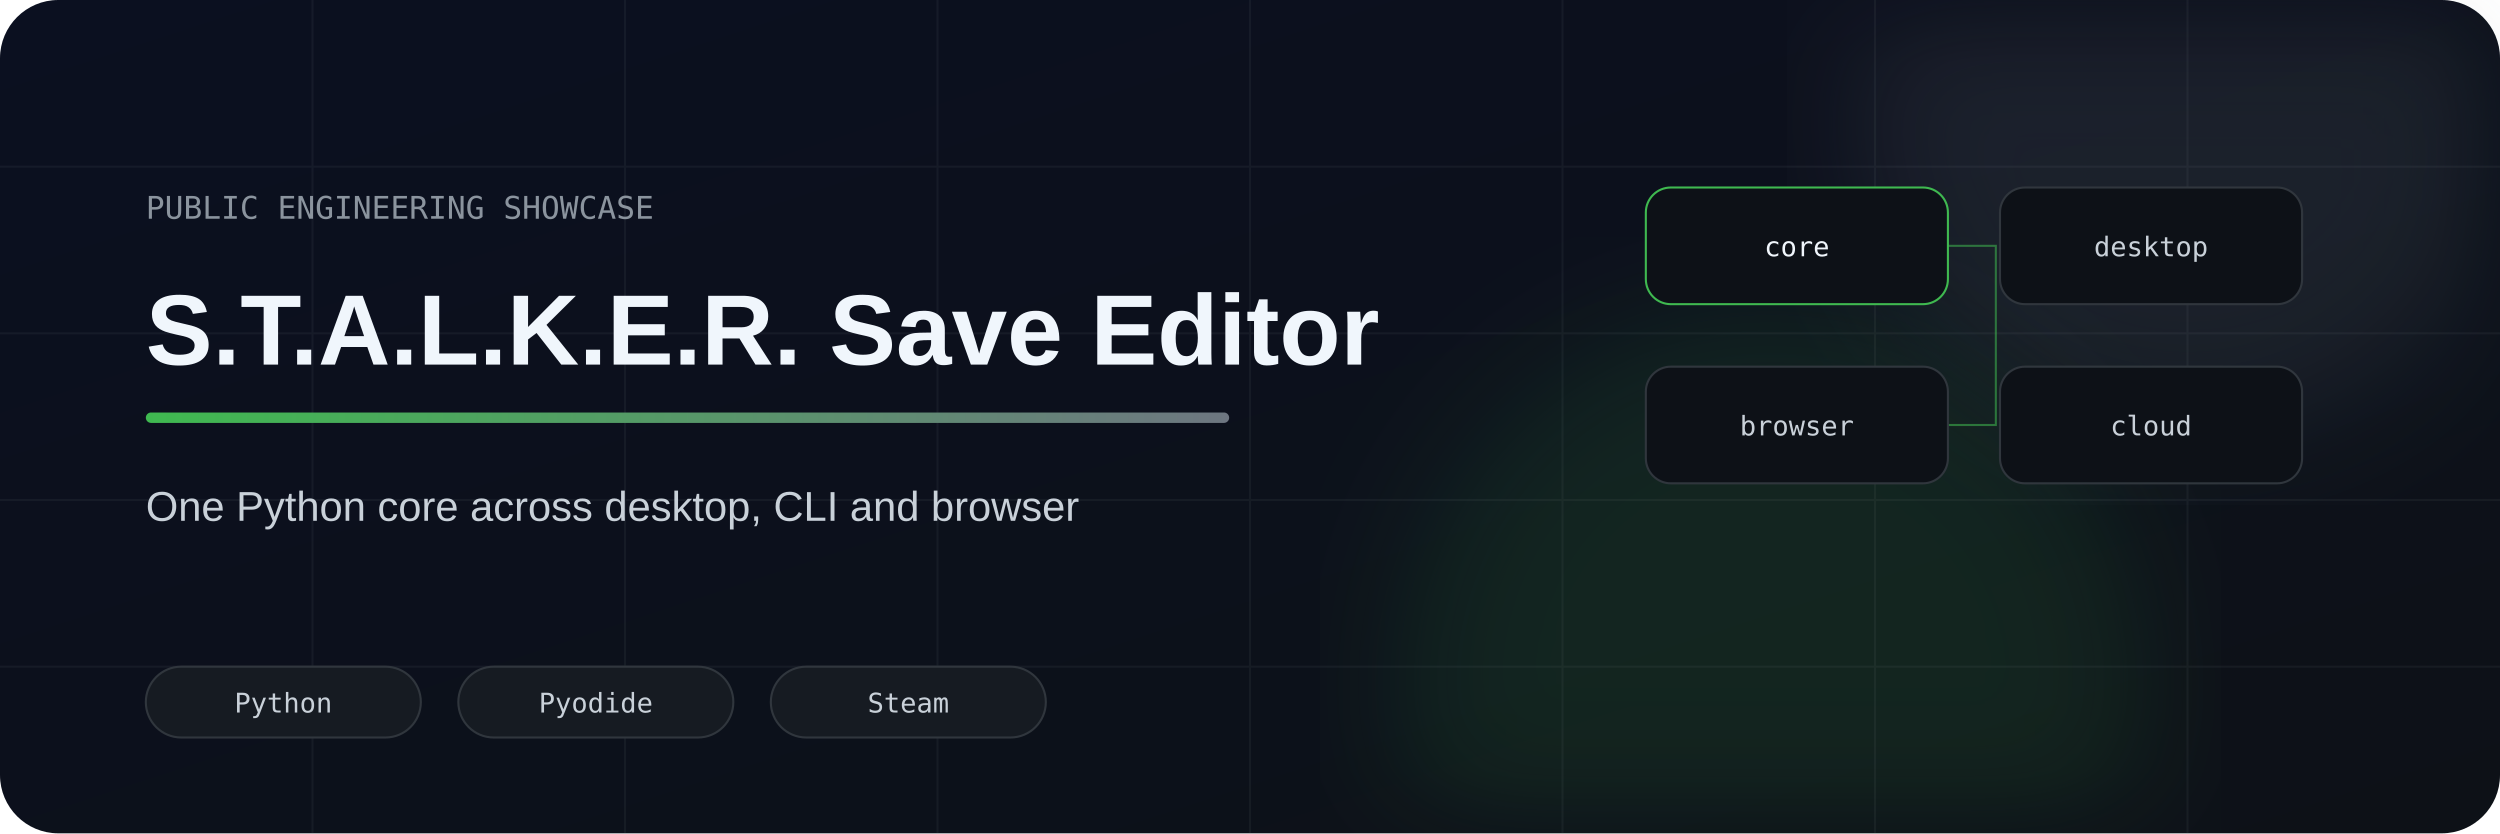
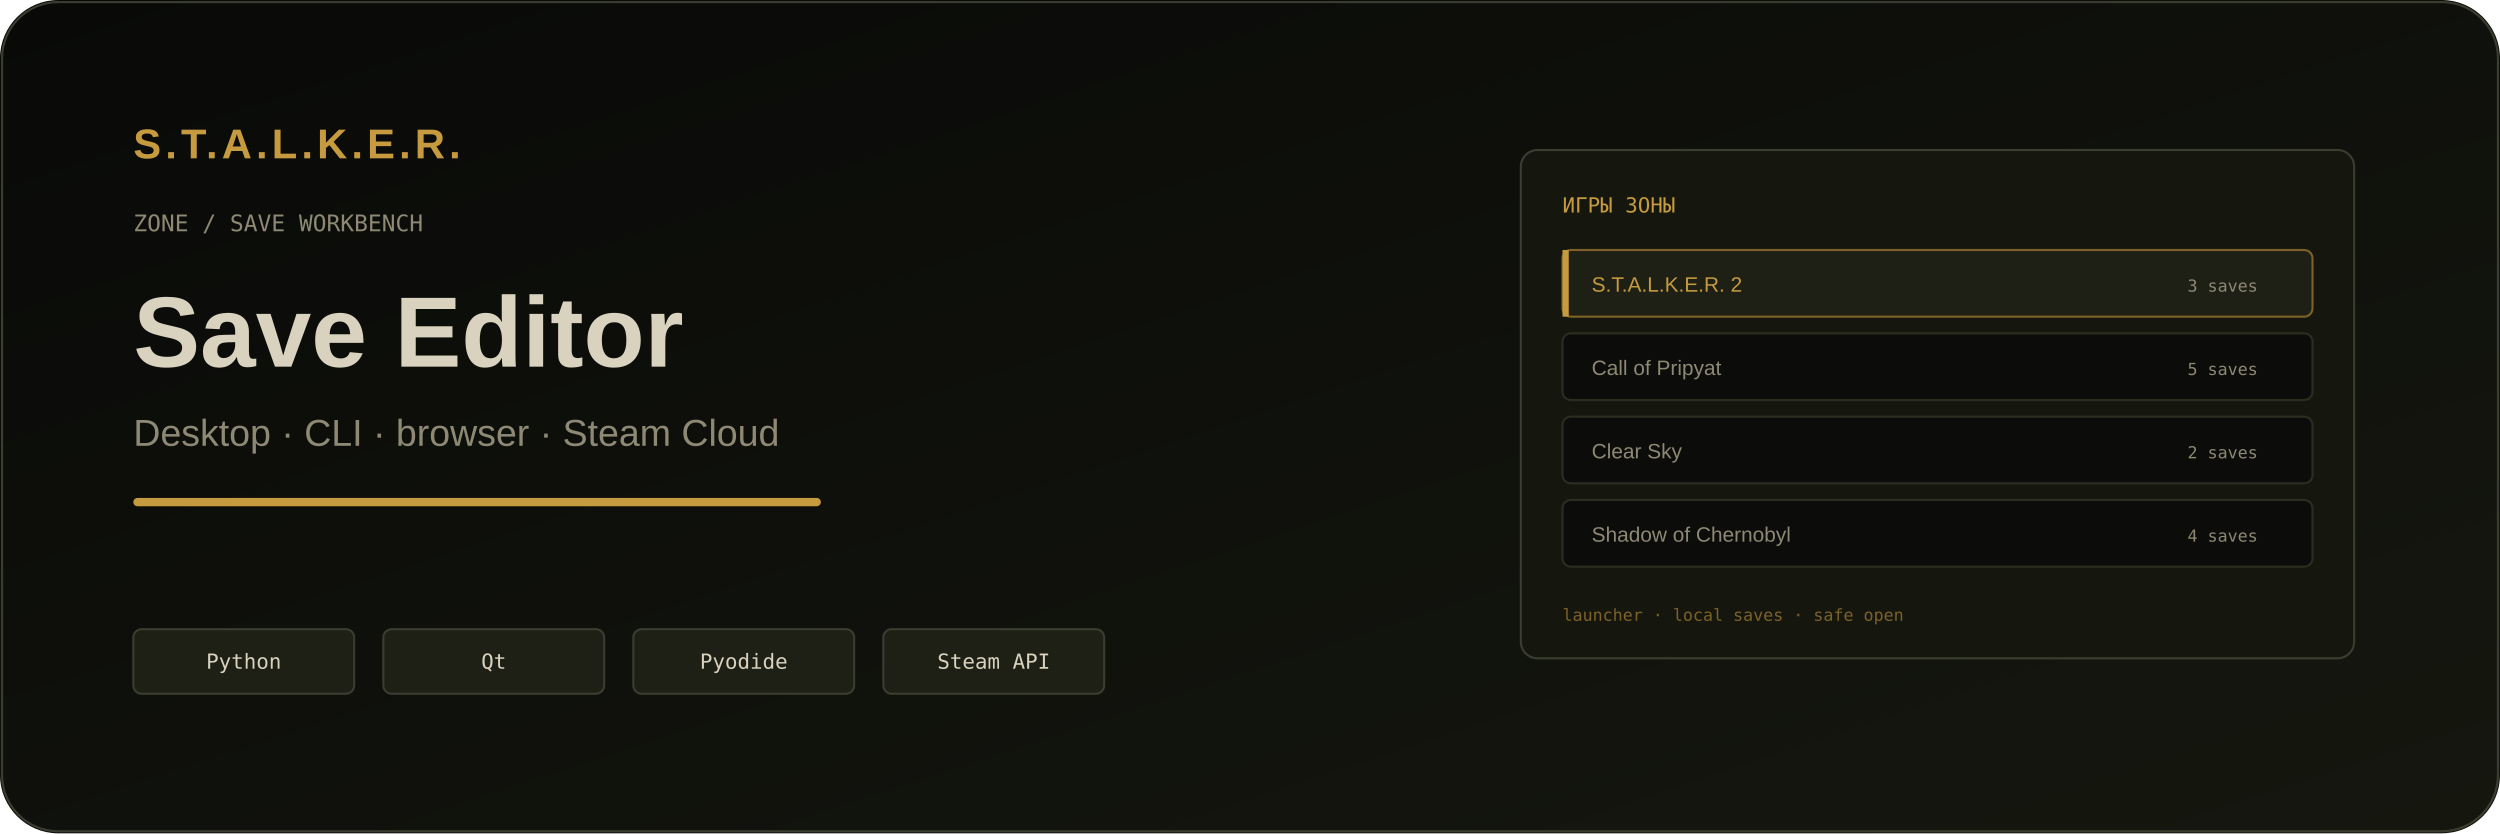
<svg xmlns="http://www.w3.org/2000/svg" width="1200" height="400" viewBox="0 0 1200 400">
  <defs>
    <linearGradient id="bg" x1="0" y1="0" x2="1" y2="1">
-       <stop offset="0" stop-color="#0b1020" />
-       <stop offset="1" stop-color="#0d1117" />
+       <stop stop-color="#090A08" />
+       <stop offset="1" stop-color="#15170F" />
    </linearGradient>
-     <linearGradient id="a" x1="0" y1="0" x2="1" y2="0">
-       <stop offset="0" stop-color="#3fb950" />
-       <stop offset="1" stop-color="#6e7681" />
-     </linearGradient>
-     <filter id="g">
-       <feGaussianBlur stdDeviation="32" />
-     </filter>
  </defs>
  <rect width="1200" height="400" rx="28" fill="url(#bg)" />
-   <circle cx="1050" cy="50" r="160" fill="#6e7681" opacity=".16" filter="url(#g)" />
-   <circle cx="850" cy="330" r="180" fill="#3fb950" opacity=".12" filter="url(#g)" />
-   <g opacity=".08" stroke="#8b949e">
-     <path d="M0 80H1200M0 160H1200M0 240H1200M0 320H1200" />
-     <path d="M150 0V400M300 0V400M450 0V400M600 0V400M750 0V400M900 0V400M1050 0V400" />
+   <rect x="1" y="1" width="1198" height="398" rx="27" fill="none" stroke="#3B3D30" />
+   <text x="64" y="76" fill="#C69A3E" font-family="Arial Narrow,Arial" font-size="20" font-weight="800" letter-spacing="2">S.T.A.L.K.E.R.</text>
+   <text x="64" y="111" fill="#8E8974" font-family="monospace" font-size="11">ZONE / SAVE WORKBENCH</text>
+   <text x="64" y="176" fill="#D8D2BE" font-family="Arial Narrow,Arial" font-size="48" font-weight="800">Save Editor</text>
+   <text x="64" y="214" fill="#8E8974" font-family="Arial" font-size="18">Desktop · CLI · browser · Steam Cloud</text>
+   <rect x="64" y="239" width="330" height="4" rx="2" fill="#C69A3E" />
+   <g transform="translate(64 302)">
+     <g transform="translate(0 0)">
+       <rect width="106" height="31" rx="4" fill="#1E2016" stroke="#3B3D30" />
+       <text x="53" y="19" text-anchor="middle" fill="#D8D2BE" font-family="monospace" font-size="10">Python</text>
+     </g>
+     <g transform="translate(120 0)">
+       <rect width="106" height="31" rx="4" fill="#1E2016" stroke="#3B3D30" />
+       <text x="53" y="19" text-anchor="middle" fill="#D8D2BE" font-family="monospace" font-size="10">Qt</text>
+     </g>
+     <g transform="translate(240 0)">
+       <rect width="106" height="31" rx="4" fill="#1E2016" stroke="#3B3D30" />
+       <text x="53" y="19" text-anchor="middle" fill="#D8D2BE" font-family="monospace" font-size="10">Pyodide</text>
+     </g>
+     <g transform="translate(360 0)">
+       <rect width="106" height="31" rx="4" fill="#1E2016" stroke="#3B3D30" />
+       <text x="53" y="19" text-anchor="middle" fill="#D8D2BE" font-family="monospace" font-size="10">Steam API</text>
+     </g>
  </g>
-   <text x="70" y="105" fill="#8b949e" font-family="monospace" font-size="15">PUBLIC ENGINEERING SHOWCASE</text>
-   <text x="70" y="175" fill="#f0f6fc" font-family="Arial,Helvetica,sans-serif" font-size="48" font-weight="700">S.T.A.L.K.E.R. Save Editor</text>
-   <rect x="70" y="198" width="520" height="5" rx="2.5" fill="url(#a)" />
-   <text x="70" y="250" fill="#c9d1d9" font-family="Arial,Helvetica,sans-serif" font-size="20">One Python core across desktop, CLI and browser</text>
-   <g transform="translate(70 320)">
-     <rect width="132" height="34" rx="17" fill="#161b22" stroke="#30363d" />
-     <text x="66" y="22" text-anchor="middle" fill="#c9d1d9" font-family="monospace" font-size="13">Python</text>
-   </g>
-   <g transform="translate(220 320)">
-     <rect width="132" height="34" rx="17" fill="#161b22" stroke="#30363d" />
-     <text x="66" y="22" text-anchor="middle" fill="#c9d1d9" font-family="monospace" font-size="13">Pyodide</text>
-   </g>
-   <g transform="translate(370 320)">
-     <rect width="132" height="34" rx="17" fill="#161b22" stroke="#30363d" />
-     <text x="66" y="22" text-anchor="middle" fill="#c9d1d9" font-family="monospace" font-size="13">Steam</text>
-   </g>
-   <path d="M935 118 L958 118 L958 204 L790 204" fill="none" stroke="#3fb950" opacity=".55" />
-   <g transform="translate(790 90)">
-     <rect width="145" height="56" rx="12" fill="#0d1117" stroke="#3fb950" />
-     <text x="72.5" y="33" text-anchor="middle" fill="#f0f6fc" font-family="monospace" font-size="13">core</text>
-   </g>
-   <g transform="translate(960 90)">
-     <rect width="145" height="56" rx="12" fill="#0d1117" stroke="#30363d" />
-     <text x="72.5" y="33" text-anchor="middle" fill="#c9d1d9" font-family="monospace" font-size="13">desktop</text>
-   </g>
-   <g transform="translate(790 176)">
-     <rect width="145" height="56" rx="12" fill="#0d1117" stroke="#30363d" />
-     <text x="72.5" y="33" text-anchor="middle" fill="#c9d1d9" font-family="monospace" font-size="13">browser</text>
-   </g>
-   <g transform="translate(960 176)">
-     <rect width="145" height="56" rx="12" fill="#0d1117" stroke="#30363d" />
-     <text x="72.5" y="33" text-anchor="middle" fill="#c9d1d9" font-family="monospace" font-size="13">cloud</text>
+   <g transform="translate(730 72)">
+     <rect width="400" height="244" rx="8" fill="#15170F" stroke="#3B3D30" />
+     <text x="20" y="30" fill="#C69A3E" font-family="monospace" font-size="10">ИГРЫ ЗОНЫ</text>
+     <g transform="translate(20 48)">
+       <rect width="360" height="32" rx="4" fill="#1E2016" stroke="#7D6127" />
+       <rect x="0" y="0" width="3" height="32" fill="#C69A3E" />
+       <text x="14" y="20" fill="#C69A3E" font-family="Arial" font-size="10">S.T.A.L.K.E.R. 2</text>
+       <text x="300" y="20" fill="#8E8974" font-family="monospace" font-size="8">3 saves</text>
+     </g>
+     <g transform="translate(20 88)">
+       <rect width="360" height="32" rx="4" fill="#0C0D0A" stroke="#2A2E20" />
+       <rect x="0" y="0" width="0" height="32" fill="#C69A3E" />
+       <text x="14" y="20" fill="#8E8974" font-family="Arial" font-size="10">Call of Pripyat</text>
+       <text x="300" y="20" fill="#8E8974" font-family="monospace" font-size="8">5 saves</text>
+     </g>
+     <g transform="translate(20 128)">
+       <rect width="360" height="32" rx="4" fill="#0C0D0A" stroke="#2A2E20" />
+       <rect x="0" y="0" width="0" height="32" fill="#C69A3E" />
+       <text x="14" y="20" fill="#8E8974" font-family="Arial" font-size="10">Clear Sky</text>
+       <text x="300" y="20" fill="#8E8974" font-family="monospace" font-size="8">2 saves</text>
+     </g>
+     <g transform="translate(20 168)">
+       <rect width="360" height="32" rx="4" fill="#0C0D0A" stroke="#2A2E20" />
+       <rect x="0" y="0" width="0" height="32" fill="#C69A3E" />
+       <text x="14" y="20" fill="#8E8974" font-family="Arial" font-size="10">Shadow of Chernobyl</text>
+       <text x="300" y="20" fill="#8E8974" font-family="monospace" font-size="8">4 saves</text>
+     </g>
+     <text x="20" y="226" fill="#7D6127" font-family="monospace" font-size="8">launcher · local saves · safe open</text>
  </g>
</svg>
